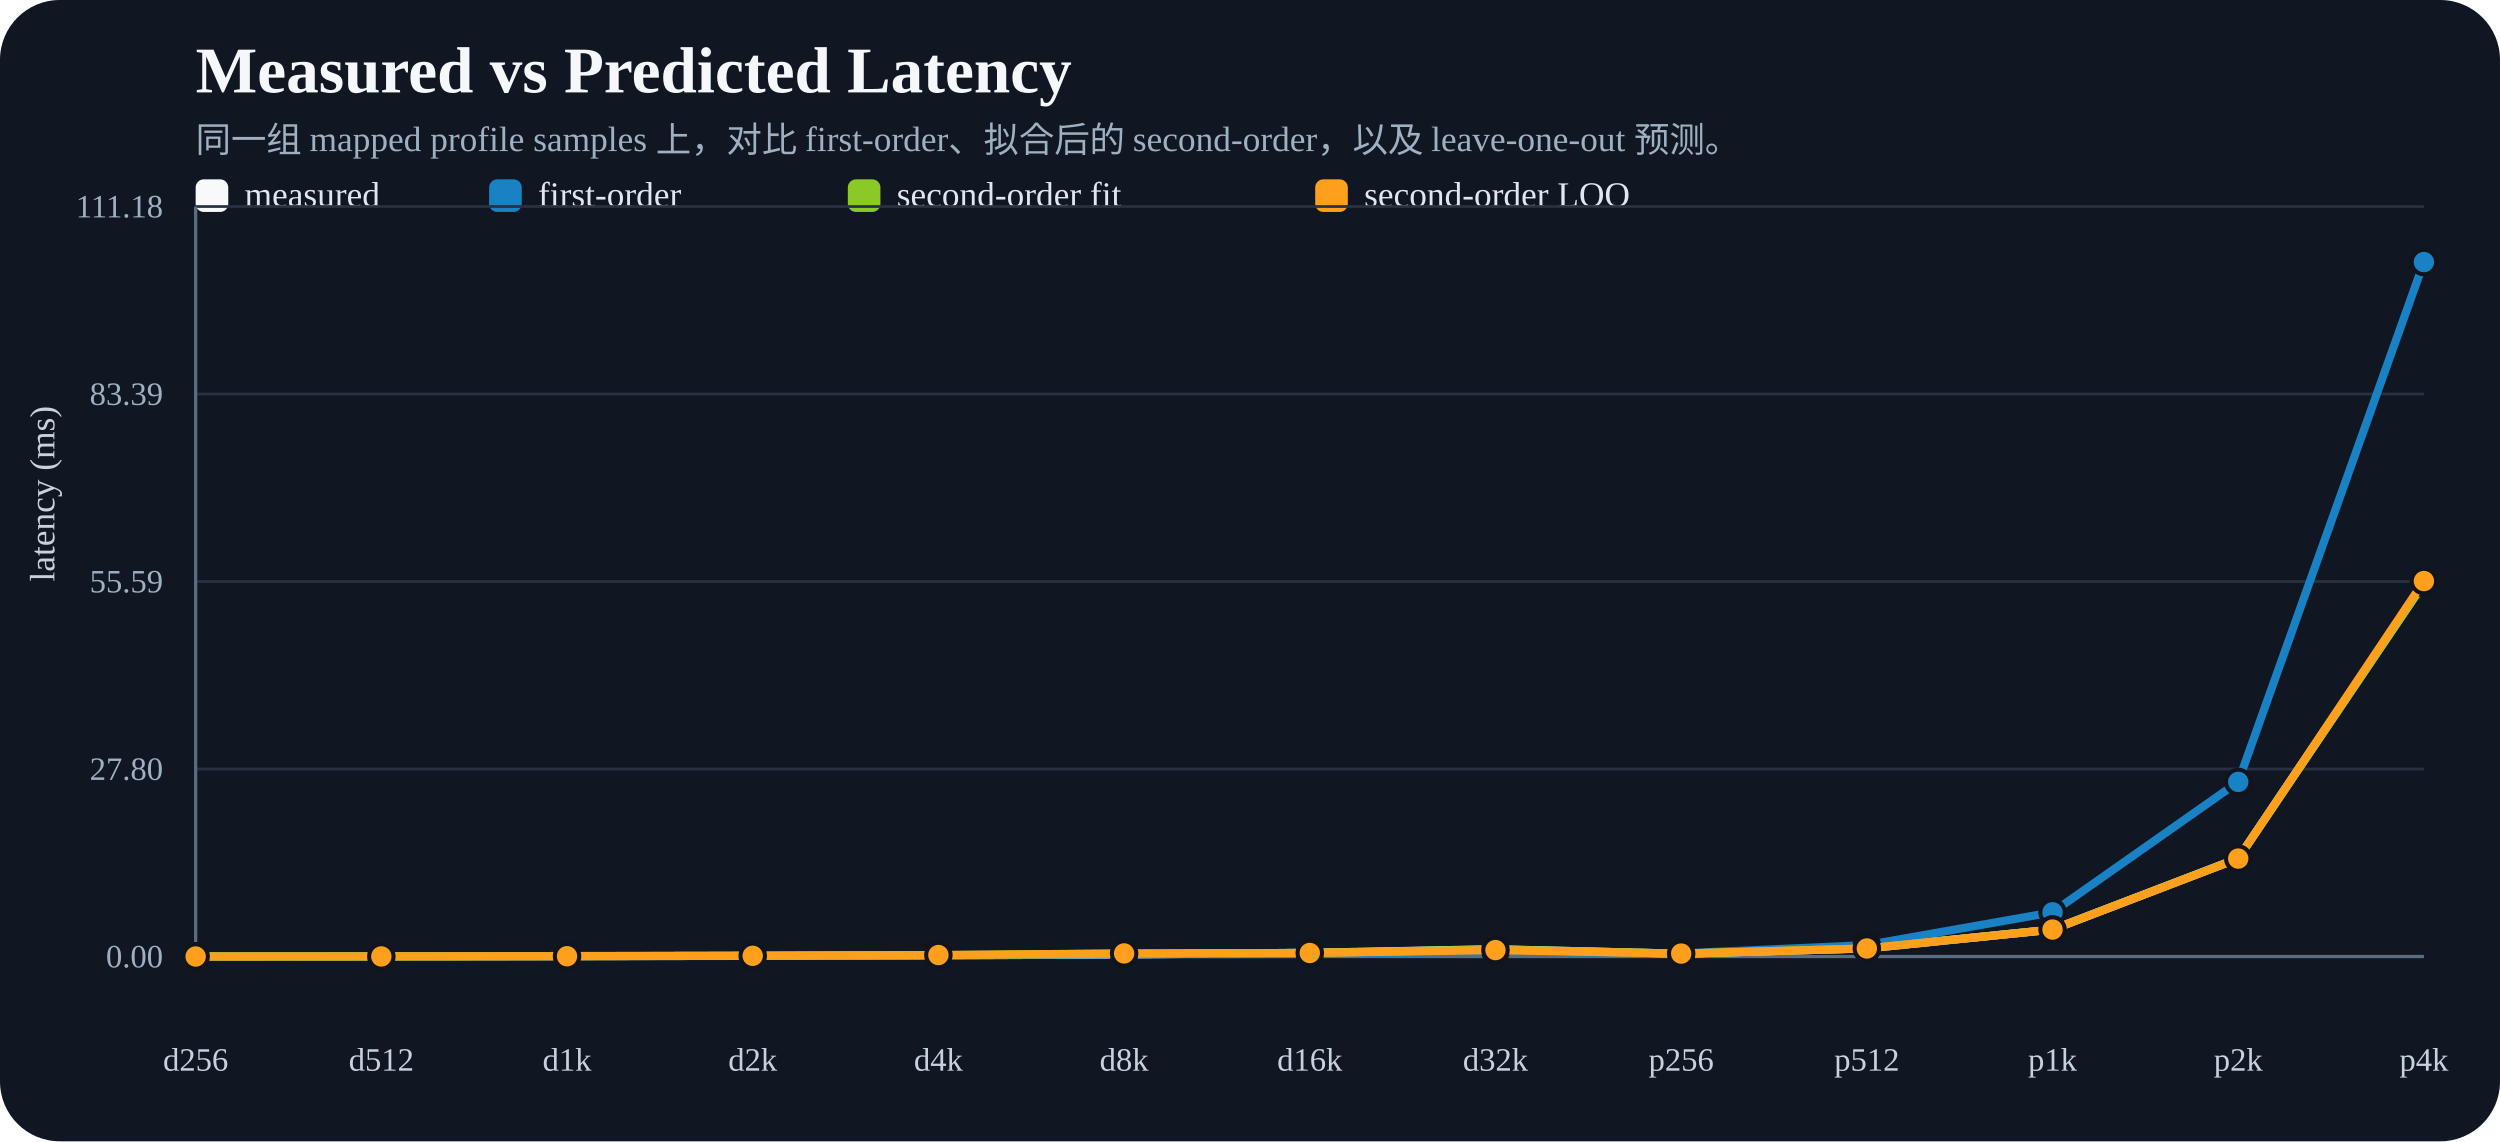
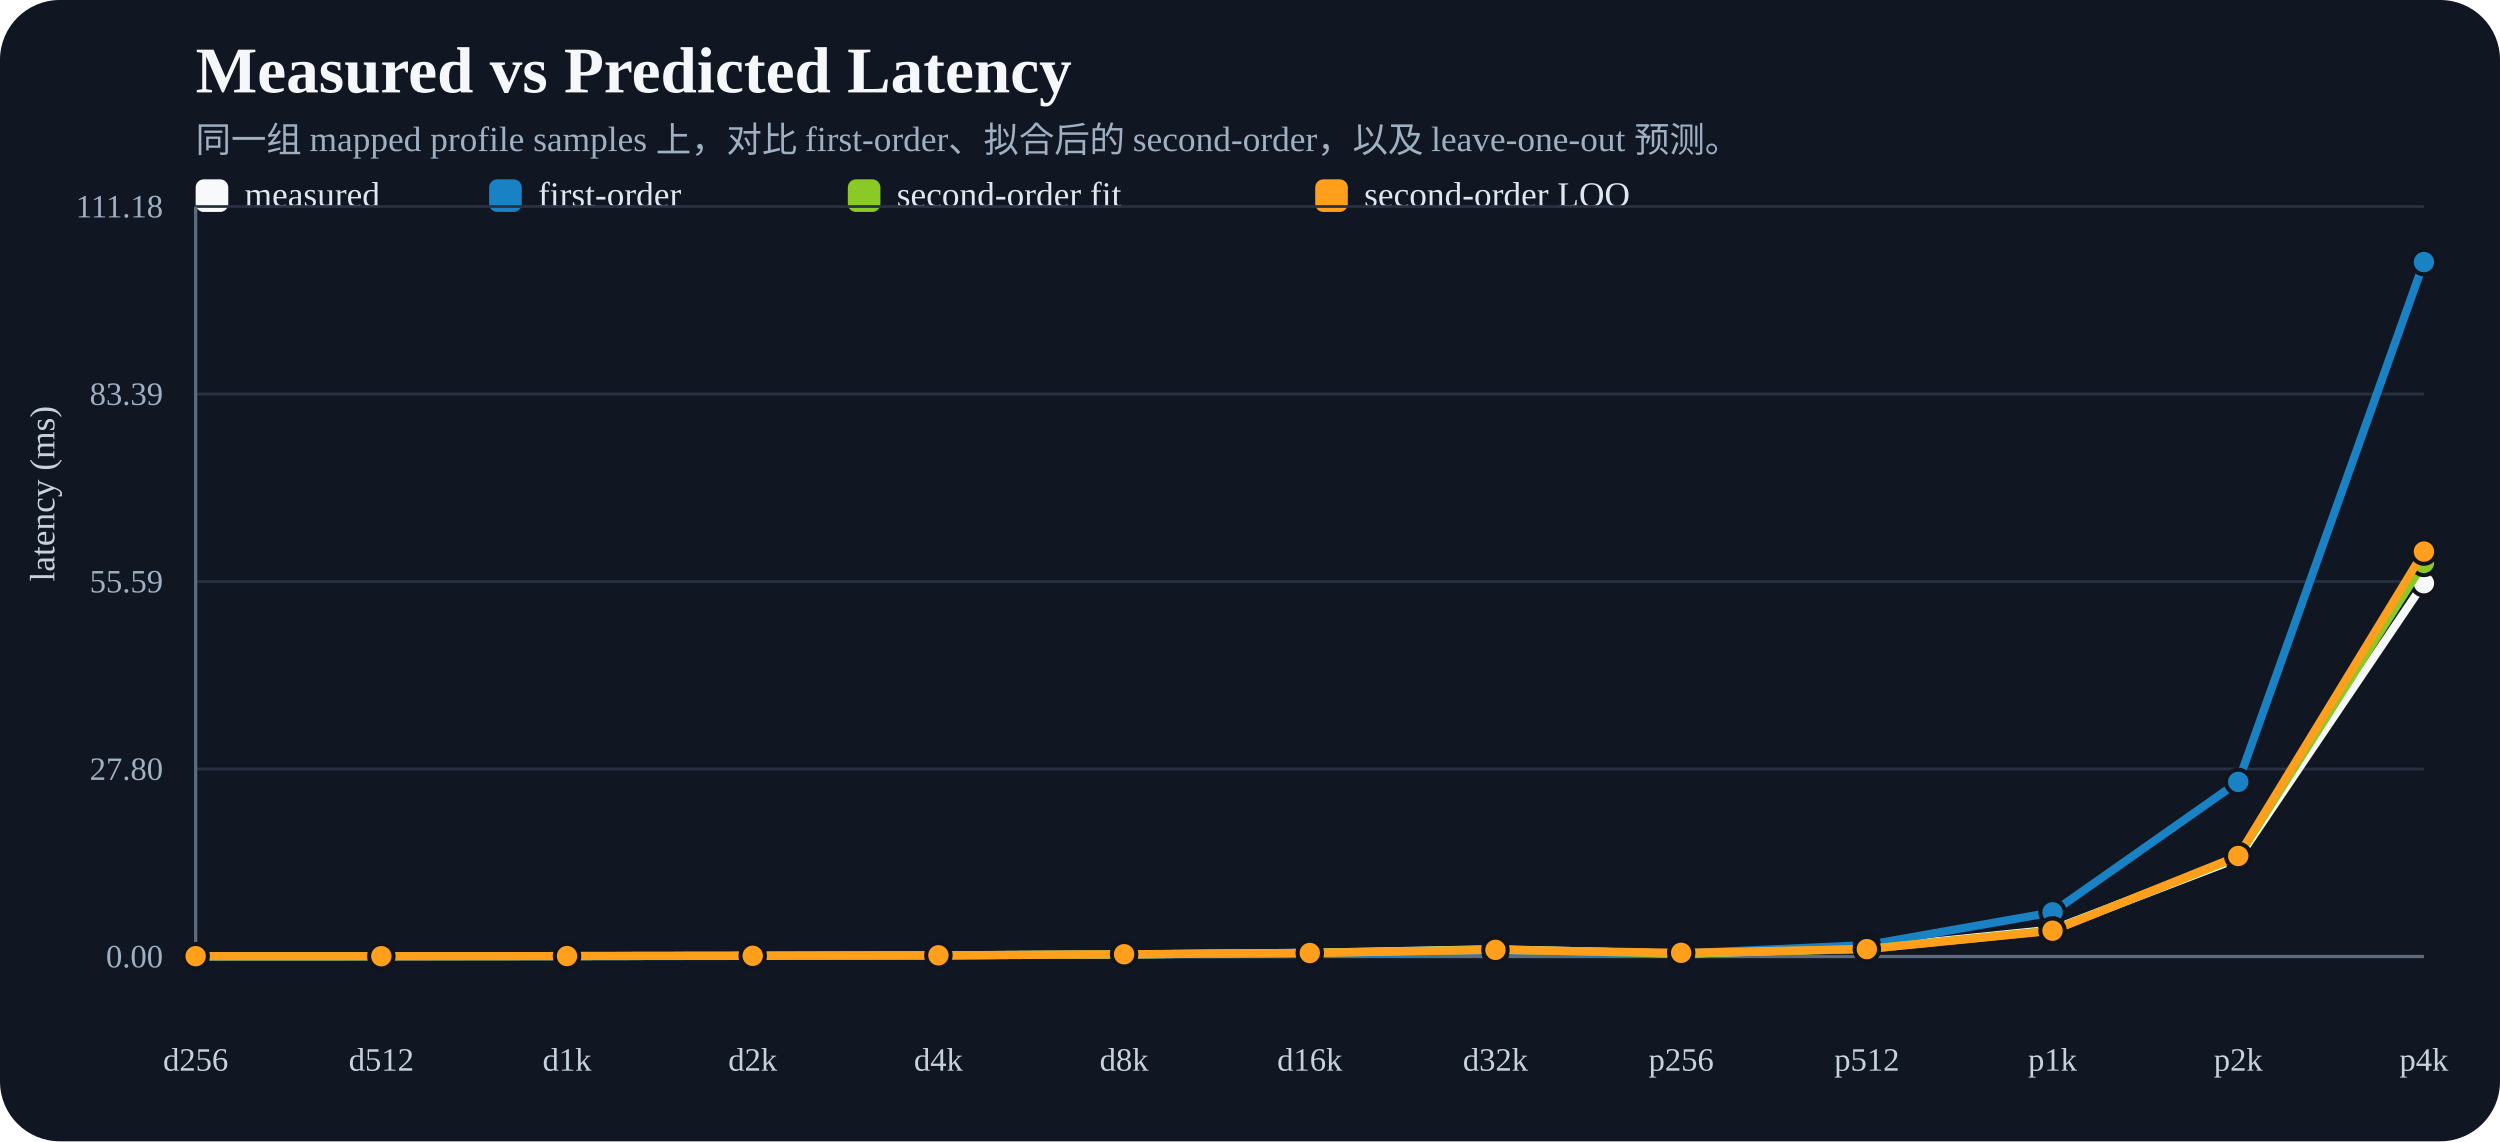
<svg xmlns="http://www.w3.org/2000/svg" width="920" height="420" viewBox="0 0 920 420">
  <rect width="100%" height="100%" rx="22" fill="#111722" />
  <text x="72" y="34" font-size="24" font-weight="700" fill="#f5f7fb">Measured vs Predicted Latency</text>
  <text x="72" y="56" font-size="13" fill="#9fb0c3">同一组 mapped profile samples 上，对比 first-order、拟合后的 second-order，以及 leave-one-out 预测。</text>
  <rect x="72" y="66" width="12" height="12" rx="3" fill="#f8f9fa" />
  <text x="90" y="76" font-size="13" fill="#dfe7f1">measured</text>
  <rect x="180" y="66" width="12" height="12" rx="3" fill="#1982c4" />
  <text x="198" y="76" font-size="13" fill="#dfe7f1">first-order</text>
  <rect x="312" y="66" width="12" height="12" rx="3" fill="#8ac926" />
  <text x="330" y="76" font-size="13" fill="#dfe7f1">second-order fit</text>
  <rect x="484" y="66" width="12" height="12" rx="3" fill="#ff9f1c" />
  <text x="502" y="76" font-size="13" fill="#dfe7f1">second-order LOO</text>
  <line x1="72" y1="352.00" x2="892" y2="352.00" stroke="#273142" stroke-width="1" />
  <text x="60" y="356.00" text-anchor="end" font-size="12" fill="#9fb0c3">0.00</text>
  <line x1="72" y1="283.00" x2="892" y2="283.00" stroke="#273142" stroke-width="1" />
  <text x="60" y="287.00" text-anchor="end" font-size="12" fill="#9fb0c3">27.80</text>
  <line x1="72" y1="214.00" x2="892" y2="214.00" stroke="#273142" stroke-width="1" />
  <text x="60" y="218.00" text-anchor="end" font-size="12" fill="#9fb0c3">55.59</text>
  <line x1="72" y1="145.00" x2="892" y2="145.00" stroke="#273142" stroke-width="1" />
  <text x="60" y="149.00" text-anchor="end" font-size="12" fill="#9fb0c3">83.39</text>
  <line x1="72" y1="76.00" x2="892" y2="76.00" stroke="#273142" stroke-width="1" />
  <text x="60" y="80.00" text-anchor="end" font-size="12" fill="#9fb0c3">111.18</text>
  <line x1="72" y1="352" x2="892" y2="352" stroke="#5b6b80" stroke-width="1.2" />
  <line x1="72" y1="76" x2="72" y2="352" stroke="#5b6b80" stroke-width="1.2" />
  <text x="20" y="214.00" transform="rotate(-90 20 214.00)" font-size="13" fill="#c7d2df">latency (ms)</text>
  <text x="72.00" y="394" text-anchor="middle" font-size="12" fill="#c7d2df">d256</text>
  <text x="140.33" y="394" text-anchor="middle" font-size="12" fill="#c7d2df">d512</text>
  <text x="208.67" y="394" text-anchor="middle" font-size="12" fill="#c7d2df">d1k</text>
  <text x="277.00" y="394" text-anchor="middle" font-size="12" fill="#c7d2df">d2k</text>
  <text x="345.33" y="394" text-anchor="middle" font-size="12" fill="#c7d2df">d4k</text>
  <text x="413.67" y="394" text-anchor="middle" font-size="12" fill="#c7d2df">d8k</text>
  <text x="482.00" y="394" text-anchor="middle" font-size="12" fill="#c7d2df">d16k</text>
  <text x="550.33" y="394" text-anchor="middle" font-size="12" fill="#c7d2df">d32k</text>
  <text x="618.67" y="394" text-anchor="middle" font-size="12" fill="#c7d2df">p256</text>
  <text x="687.00" y="394" text-anchor="middle" font-size="12" fill="#c7d2df">p512</text>
  <text x="755.33" y="394" text-anchor="middle" font-size="12" fill="#c7d2df">p1k</text>
  <text x="823.67" y="394" text-anchor="middle" font-size="12" fill="#c7d2df">p2k</text>
  <text x="892.00" y="394" text-anchor="middle" font-size="12" fill="#c7d2df">p4k</text>
  <path d="M 72.00 351.90 L 140.33 351.86 L 208.67 351.82 L 277.00 351.74 L 345.33 351.57 L 413.67 351.25 L 482.00 350.61 L 550.33 349.31 L 618.67 350.98 L 687.00 348.99 L 755.33 342.05 L 823.67 315.86 L 892.00 214.62" fill="none" stroke="#f8f9fa" stroke-width="3" stroke-linecap="round" stroke-linejoin="round" />
  <circle cx="72.00" cy="351.90" r="4.5" fill="#f8f9fa" stroke="#10151d" stroke-width="1.5" />
  <circle cx="140.33" cy="351.86" r="4.5" fill="#f8f9fa" stroke="#10151d" stroke-width="1.5" />
  <circle cx="208.67" cy="351.82" r="4.5" fill="#f8f9fa" stroke="#10151d" stroke-width="1.5" />
  <circle cx="277.00" cy="351.74" r="4.5" fill="#f8f9fa" stroke="#10151d" stroke-width="1.5" />
  <circle cx="345.33" cy="351.57" r="4.5" fill="#f8f9fa" stroke="#10151d" stroke-width="1.5" />
  <circle cx="413.67" cy="351.25" r="4.5" fill="#f8f9fa" stroke="#10151d" stroke-width="1.5" />
  <circle cx="482.00" cy="350.61" r="4.5" fill="#f8f9fa" stroke="#10151d" stroke-width="1.5" />
  <circle cx="550.33" cy="349.31" r="4.5" fill="#f8f9fa" stroke="#10151d" stroke-width="1.5" />
  <circle cx="618.67" cy="350.98" r="4.5" fill="#f8f9fa" stroke="#10151d" stroke-width="1.5" />
  <circle cx="687.00" cy="348.99" r="4.5" fill="#f8f9fa" stroke="#10151d" stroke-width="1.5" />
  <circle cx="755.33" cy="342.05" r="4.5" fill="#f8f9fa" stroke="#10151d" stroke-width="1.5" />
  <circle cx="823.67" cy="315.86" r="4.5" fill="#f8f9fa" stroke="#10151d" stroke-width="1.5" />
  <circle cx="892.00" cy="214.62" r="4.5" fill="#f8f9fa" stroke="#10151d" stroke-width="1.5" />
  <path d="M 72.00 351.94 L 140.33 351.92 L 208.67 351.88 L 277.00 351.78 L 345.33 351.59 L 413.67 351.15 L 482.00 351.08 L 550.33 350.18 L 618.67 350.85 L 687.00 347.79 L 755.33 335.72 L 823.67 287.74 L 892.00 96.44" fill="none" stroke="#1982c4" stroke-width="3" stroke-linecap="round" stroke-linejoin="round" />
  <circle cx="72.00" cy="351.94" r="4.5" fill="#1982c4" stroke="#10151d" stroke-width="1.5" />
  <circle cx="140.33" cy="351.92" r="4.5" fill="#1982c4" stroke="#10151d" stroke-width="1.5" />
  <circle cx="208.67" cy="351.88" r="4.5" fill="#1982c4" stroke="#10151d" stroke-width="1.5" />
  <circle cx="277.00" cy="351.78" r="4.5" fill="#1982c4" stroke="#10151d" stroke-width="1.5" />
  <circle cx="345.33" cy="351.59" r="4.5" fill="#1982c4" stroke="#10151d" stroke-width="1.5" />
  <circle cx="413.67" cy="351.15" r="4.5" fill="#1982c4" stroke="#10151d" stroke-width="1.5" />
  <circle cx="482.00" cy="351.08" r="4.5" fill="#1982c4" stroke="#10151d" stroke-width="1.5" />
  <circle cx="550.33" cy="350.18" r="4.5" fill="#1982c4" stroke="#10151d" stroke-width="1.5" />
  <circle cx="618.67" cy="350.85" r="4.5" fill="#1982c4" stroke="#10151d" stroke-width="1.5" />
  <circle cx="687.00" cy="347.79" r="4.5" fill="#1982c4" stroke="#10151d" stroke-width="1.5" />
  <circle cx="755.33" cy="335.72" r="4.5" fill="#1982c4" stroke="#10151d" stroke-width="1.5" />
  <circle cx="823.67" cy="287.74" r="4.5" fill="#1982c4" stroke="#10151d" stroke-width="1.5" />
  <circle cx="892.00" cy="96.44" r="4.5" fill="#1982c4" stroke="#10151d" stroke-width="1.5" />
-   <path d="M 72.00 351.98 L 140.33 351.95 L 208.67 351.88 L 277.00 351.74 L 345.33 351.47 L 413.67 350.92 L 482.00 350.68 L 550.33 349.38 L 618.67 350.94 L 687.00 349.03 L 755.33 342.07 L 823.67 315.90 L 892.00 214.61" fill="none" stroke="#8ac926" stroke-width="3" stroke-linecap="round" stroke-linejoin="round" />
-   <circle cx="72.00" cy="351.98" r="4.5" fill="#8ac926" stroke="#10151d" stroke-width="1.5" />
-   <circle cx="140.33" cy="351.95" r="4.5" fill="#8ac926" stroke="#10151d" stroke-width="1.5" />
-   <circle cx="208.67" cy="351.88" r="4.5" fill="#8ac926" stroke="#10151d" stroke-width="1.5" />
+   <path d="M 72.00 351.89 L 140.33 351.87 L 208.67 351.83 L 277.00 351.74 L 345.33 351.56 L 413.67 351.20 L 482.00 350.66 L 550.33 349.43 L 618.67 350.95 L 687.00 349.22 L 755.33 342.39 L 823.67 315.27 L 892.00 207.15" fill="none" stroke="#8ac926" stroke-width="3" stroke-linecap="round" stroke-linejoin="round" />
+   <circle cx="72.00" cy="351.89" r="4.5" fill="#8ac926" stroke="#10151d" stroke-width="1.5" />
+   <circle cx="140.33" cy="351.87" r="4.5" fill="#8ac926" stroke="#10151d" stroke-width="1.5" />
+   <circle cx="208.67" cy="351.83" r="4.5" fill="#8ac926" stroke="#10151d" stroke-width="1.5" />
  <circle cx="277.00" cy="351.74" r="4.5" fill="#8ac926" stroke="#10151d" stroke-width="1.5" />
-   <circle cx="345.33" cy="351.47" r="4.5" fill="#8ac926" stroke="#10151d" stroke-width="1.5" />
-   <circle cx="413.67" cy="350.92" r="4.5" fill="#8ac926" stroke="#10151d" stroke-width="1.5" />
-   <circle cx="482.00" cy="350.68" r="4.5" fill="#8ac926" stroke="#10151d" stroke-width="1.5" />
-   <circle cx="550.33" cy="349.38" r="4.5" fill="#8ac926" stroke="#10151d" stroke-width="1.5" />
-   <circle cx="618.67" cy="350.94" r="4.5" fill="#8ac926" stroke="#10151d" stroke-width="1.5" />
-   <circle cx="687.00" cy="349.03" r="4.5" fill="#8ac926" stroke="#10151d" stroke-width="1.5" />
-   <circle cx="755.33" cy="342.07" r="4.5" fill="#8ac926" stroke="#10151d" stroke-width="1.5" />
-   <circle cx="823.67" cy="315.90" r="4.5" fill="#8ac926" stroke="#10151d" stroke-width="1.5" />
-   <circle cx="892.00" cy="214.61" r="4.5" fill="#8ac926" stroke="#10151d" stroke-width="1.5" />
-   <path d="M 72.00 352.00 L 140.33 351.97 L 208.67 351.89 L 277.00 351.74 L 345.33 351.45 L 413.67 350.86 L 482.00 350.70 L 550.33 349.63 L 618.67 350.92 L 687.00 349.04 L 755.33 342.08 L 823.67 315.96 L 892.00 213.83" fill="none" stroke="#ff9f1c" stroke-width="3" stroke-linecap="round" stroke-linejoin="round" />
-   <circle cx="72.00" cy="352.00" r="4.5" fill="#ff9f1c" stroke="#10151d" stroke-width="1.5" />
-   <circle cx="140.33" cy="351.97" r="4.5" fill="#ff9f1c" stroke="#10151d" stroke-width="1.5" />
-   <circle cx="208.67" cy="351.89" r="4.5" fill="#ff9f1c" stroke="#10151d" stroke-width="1.5" />
+   <circle cx="345.33" cy="351.56" r="4.5" fill="#8ac926" stroke="#10151d" stroke-width="1.5" />
+   <circle cx="413.67" cy="351.20" r="4.5" fill="#8ac926" stroke="#10151d" stroke-width="1.5" />
+   <circle cx="482.00" cy="350.66" r="4.5" fill="#8ac926" stroke="#10151d" stroke-width="1.5" />
+   <circle cx="550.33" cy="349.43" r="4.5" fill="#8ac926" stroke="#10151d" stroke-width="1.5" />
+   <circle cx="618.67" cy="350.95" r="4.5" fill="#8ac926" stroke="#10151d" stroke-width="1.5" />
+   <circle cx="687.00" cy="349.22" r="4.5" fill="#8ac926" stroke="#10151d" stroke-width="1.5" />
+   <circle cx="755.33" cy="342.39" r="4.5" fill="#8ac926" stroke="#10151d" stroke-width="1.5" />
+   <circle cx="823.67" cy="315.27" r="4.5" fill="#8ac926" stroke="#10151d" stroke-width="1.5" />
+   <circle cx="892.00" cy="207.15" r="4.5" fill="#8ac926" stroke="#10151d" stroke-width="1.5" />
+   <path d="M 72.00 351.87 L 140.33 351.88 L 208.67 351.83 L 277.00 351.74 L 345.33 351.55 L 413.67 351.16 L 482.00 350.71 L 550.33 349.55 L 618.67 350.64 L 687.00 349.27 L 755.33 342.50 L 823.67 315.00 L 892.00 202.98" fill="none" stroke="#ff9f1c" stroke-width="3" stroke-linecap="round" stroke-linejoin="round" />
+   <circle cx="72.00" cy="351.87" r="4.5" fill="#ff9f1c" stroke="#10151d" stroke-width="1.5" />
+   <circle cx="140.33" cy="351.88" r="4.5" fill="#ff9f1c" stroke="#10151d" stroke-width="1.5" />
+   <circle cx="208.67" cy="351.83" r="4.5" fill="#ff9f1c" stroke="#10151d" stroke-width="1.5" />
  <circle cx="277.00" cy="351.74" r="4.5" fill="#ff9f1c" stroke="#10151d" stroke-width="1.5" />
-   <circle cx="345.33" cy="351.45" r="4.5" fill="#ff9f1c" stroke="#10151d" stroke-width="1.5" />
-   <circle cx="413.67" cy="350.86" r="4.5" fill="#ff9f1c" stroke="#10151d" stroke-width="1.5" />
-   <circle cx="482.00" cy="350.70" r="4.5" fill="#ff9f1c" stroke="#10151d" stroke-width="1.5" />
-   <circle cx="550.33" cy="349.63" r="4.5" fill="#ff9f1c" stroke="#10151d" stroke-width="1.5" />
-   <circle cx="618.67" cy="350.92" r="4.5" fill="#ff9f1c" stroke="#10151d" stroke-width="1.5" />
-   <circle cx="687.00" cy="349.04" r="4.5" fill="#ff9f1c" stroke="#10151d" stroke-width="1.5" />
-   <circle cx="755.33" cy="342.08" r="4.5" fill="#ff9f1c" stroke="#10151d" stroke-width="1.5" />
-   <circle cx="823.67" cy="315.96" r="4.5" fill="#ff9f1c" stroke="#10151d" stroke-width="1.5" />
-   <circle cx="892.00" cy="213.83" r="4.5" fill="#ff9f1c" stroke="#10151d" stroke-width="1.5" />
+   <circle cx="345.33" cy="351.55" r="4.5" fill="#ff9f1c" stroke="#10151d" stroke-width="1.5" />
+   <circle cx="413.67" cy="351.16" r="4.5" fill="#ff9f1c" stroke="#10151d" stroke-width="1.5" />
+   <circle cx="482.00" cy="350.71" r="4.5" fill="#ff9f1c" stroke="#10151d" stroke-width="1.5" />
+   <circle cx="550.33" cy="349.55" r="4.5" fill="#ff9f1c" stroke="#10151d" stroke-width="1.5" />
+   <circle cx="618.67" cy="350.64" r="4.5" fill="#ff9f1c" stroke="#10151d" stroke-width="1.5" />
+   <circle cx="687.00" cy="349.27" r="4.5" fill="#ff9f1c" stroke="#10151d" stroke-width="1.5" />
+   <circle cx="755.33" cy="342.50" r="4.5" fill="#ff9f1c" stroke="#10151d" stroke-width="1.5" />
+   <circle cx="823.67" cy="315.00" r="4.5" fill="#ff9f1c" stroke="#10151d" stroke-width="1.5" />
+   <circle cx="892.00" cy="202.98" r="4.5" fill="#ff9f1c" stroke="#10151d" stroke-width="1.5" />
</svg>
